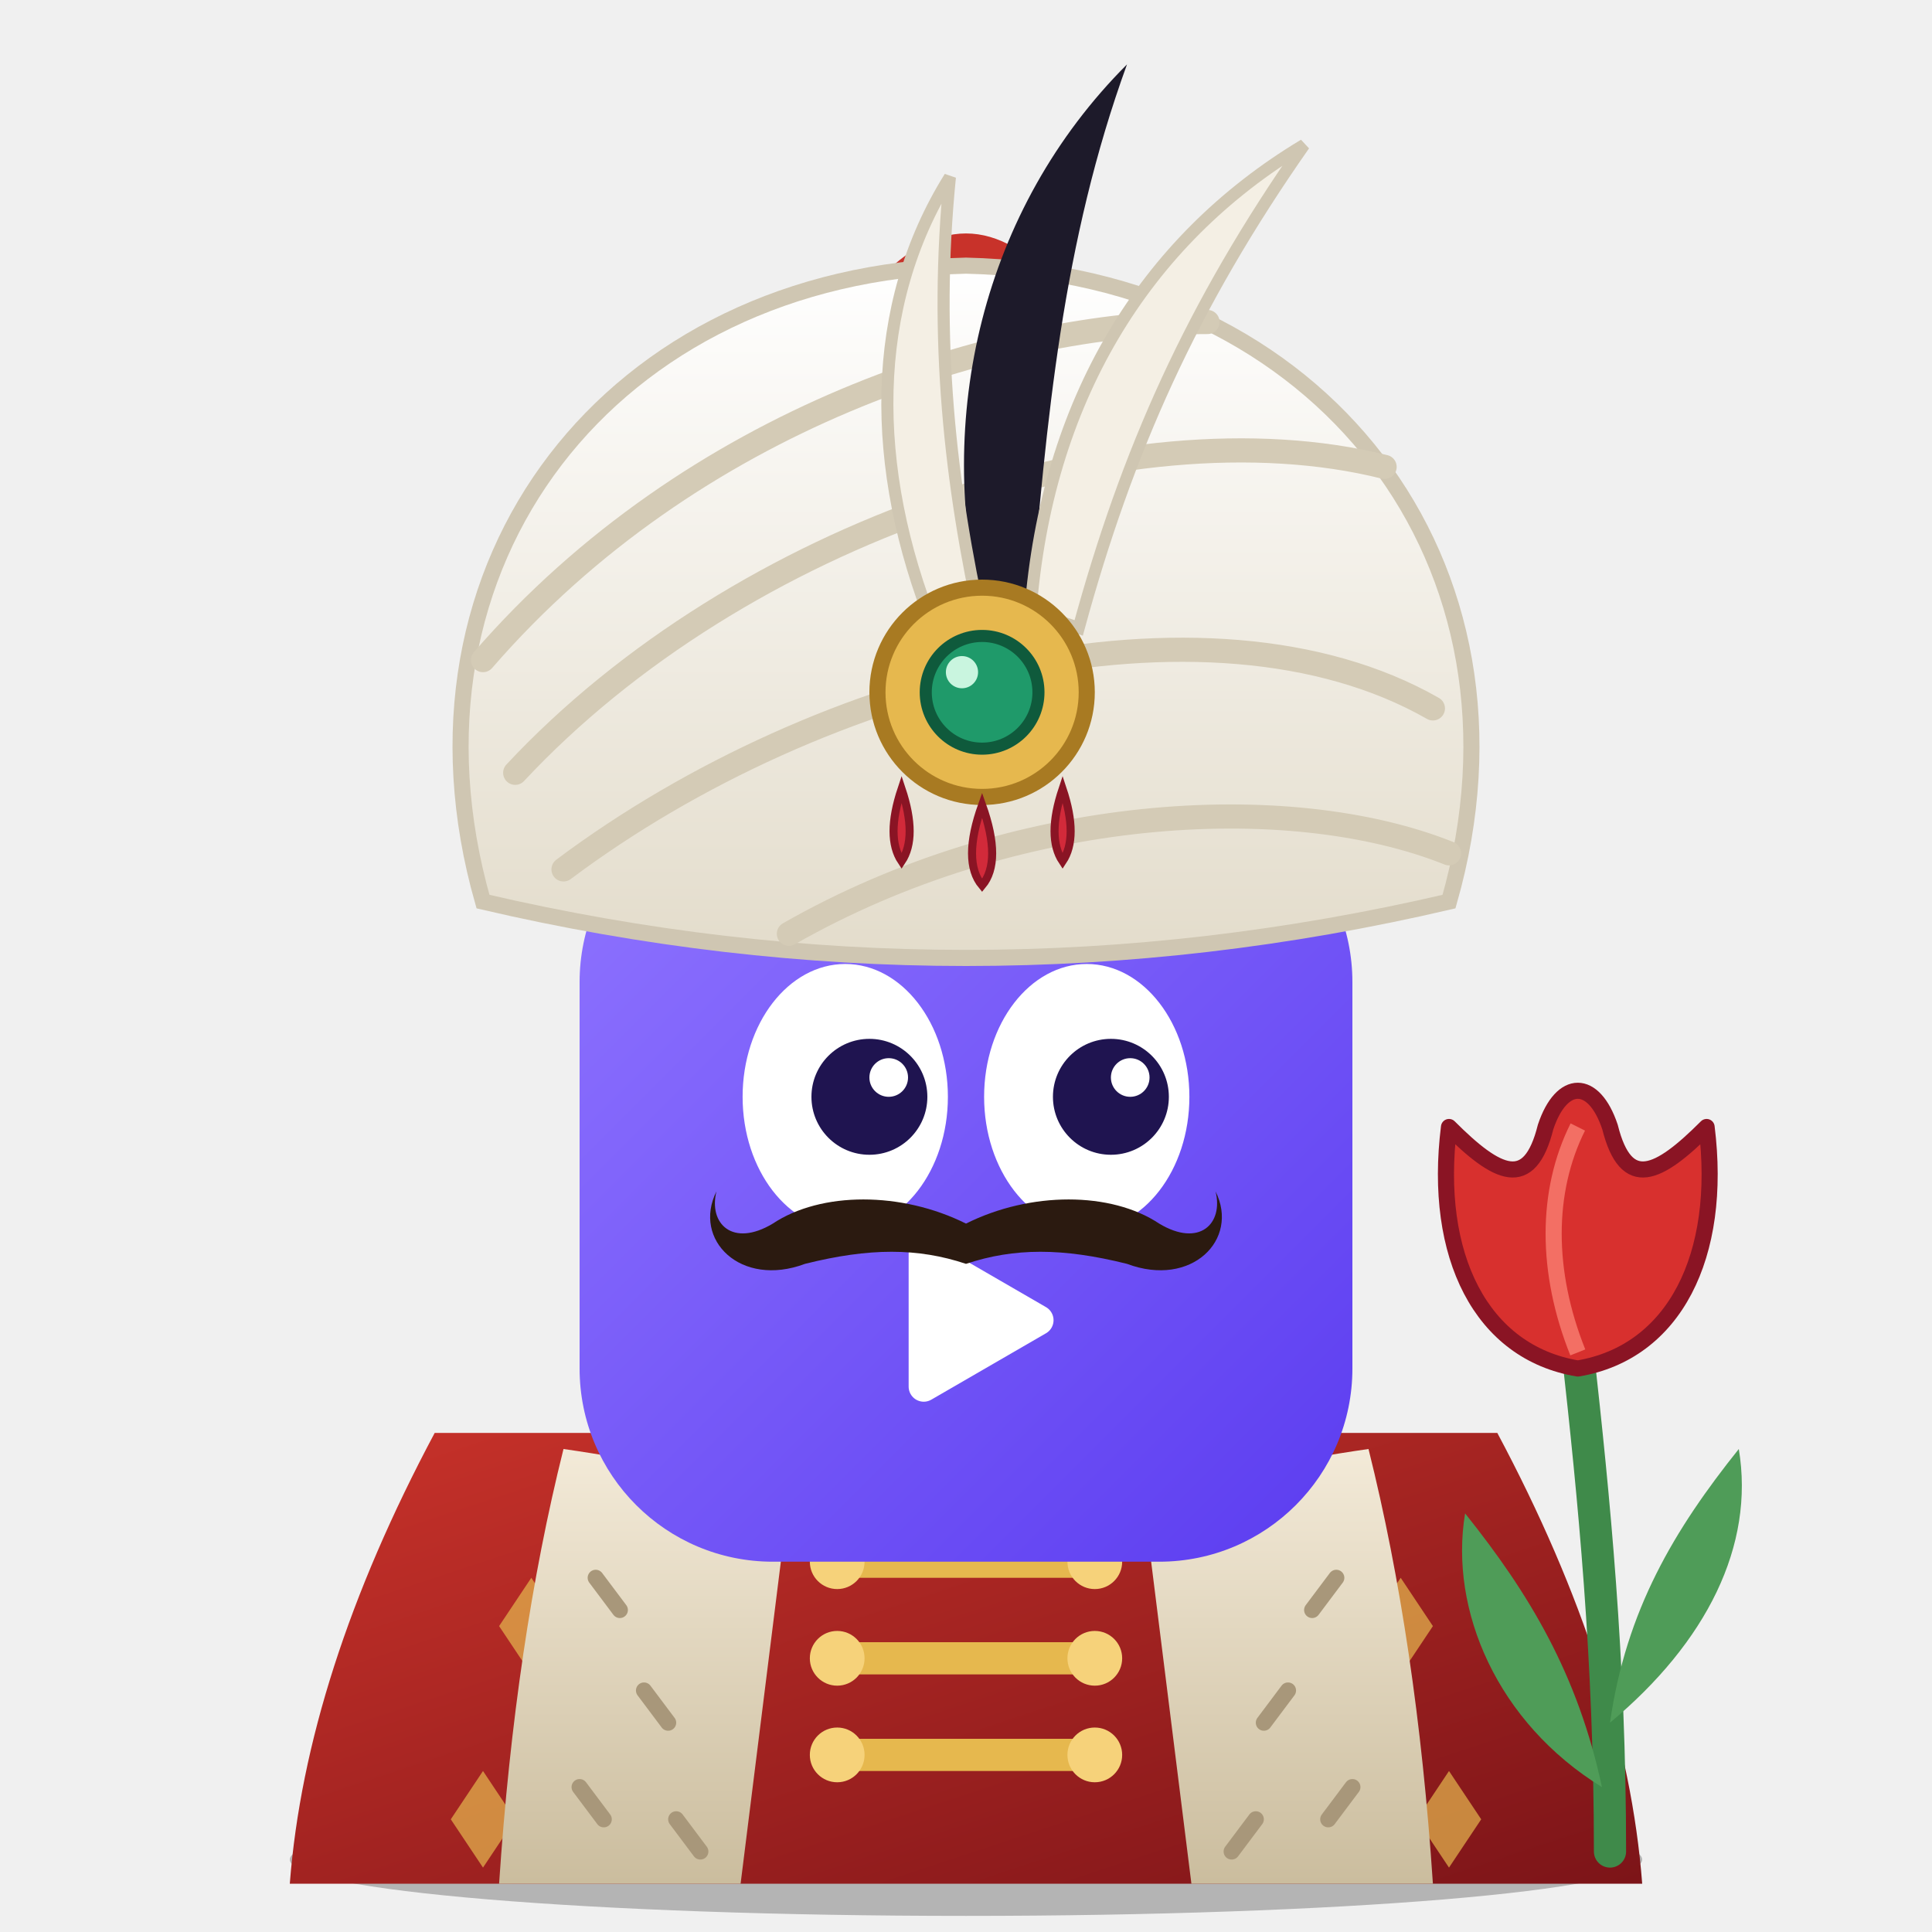
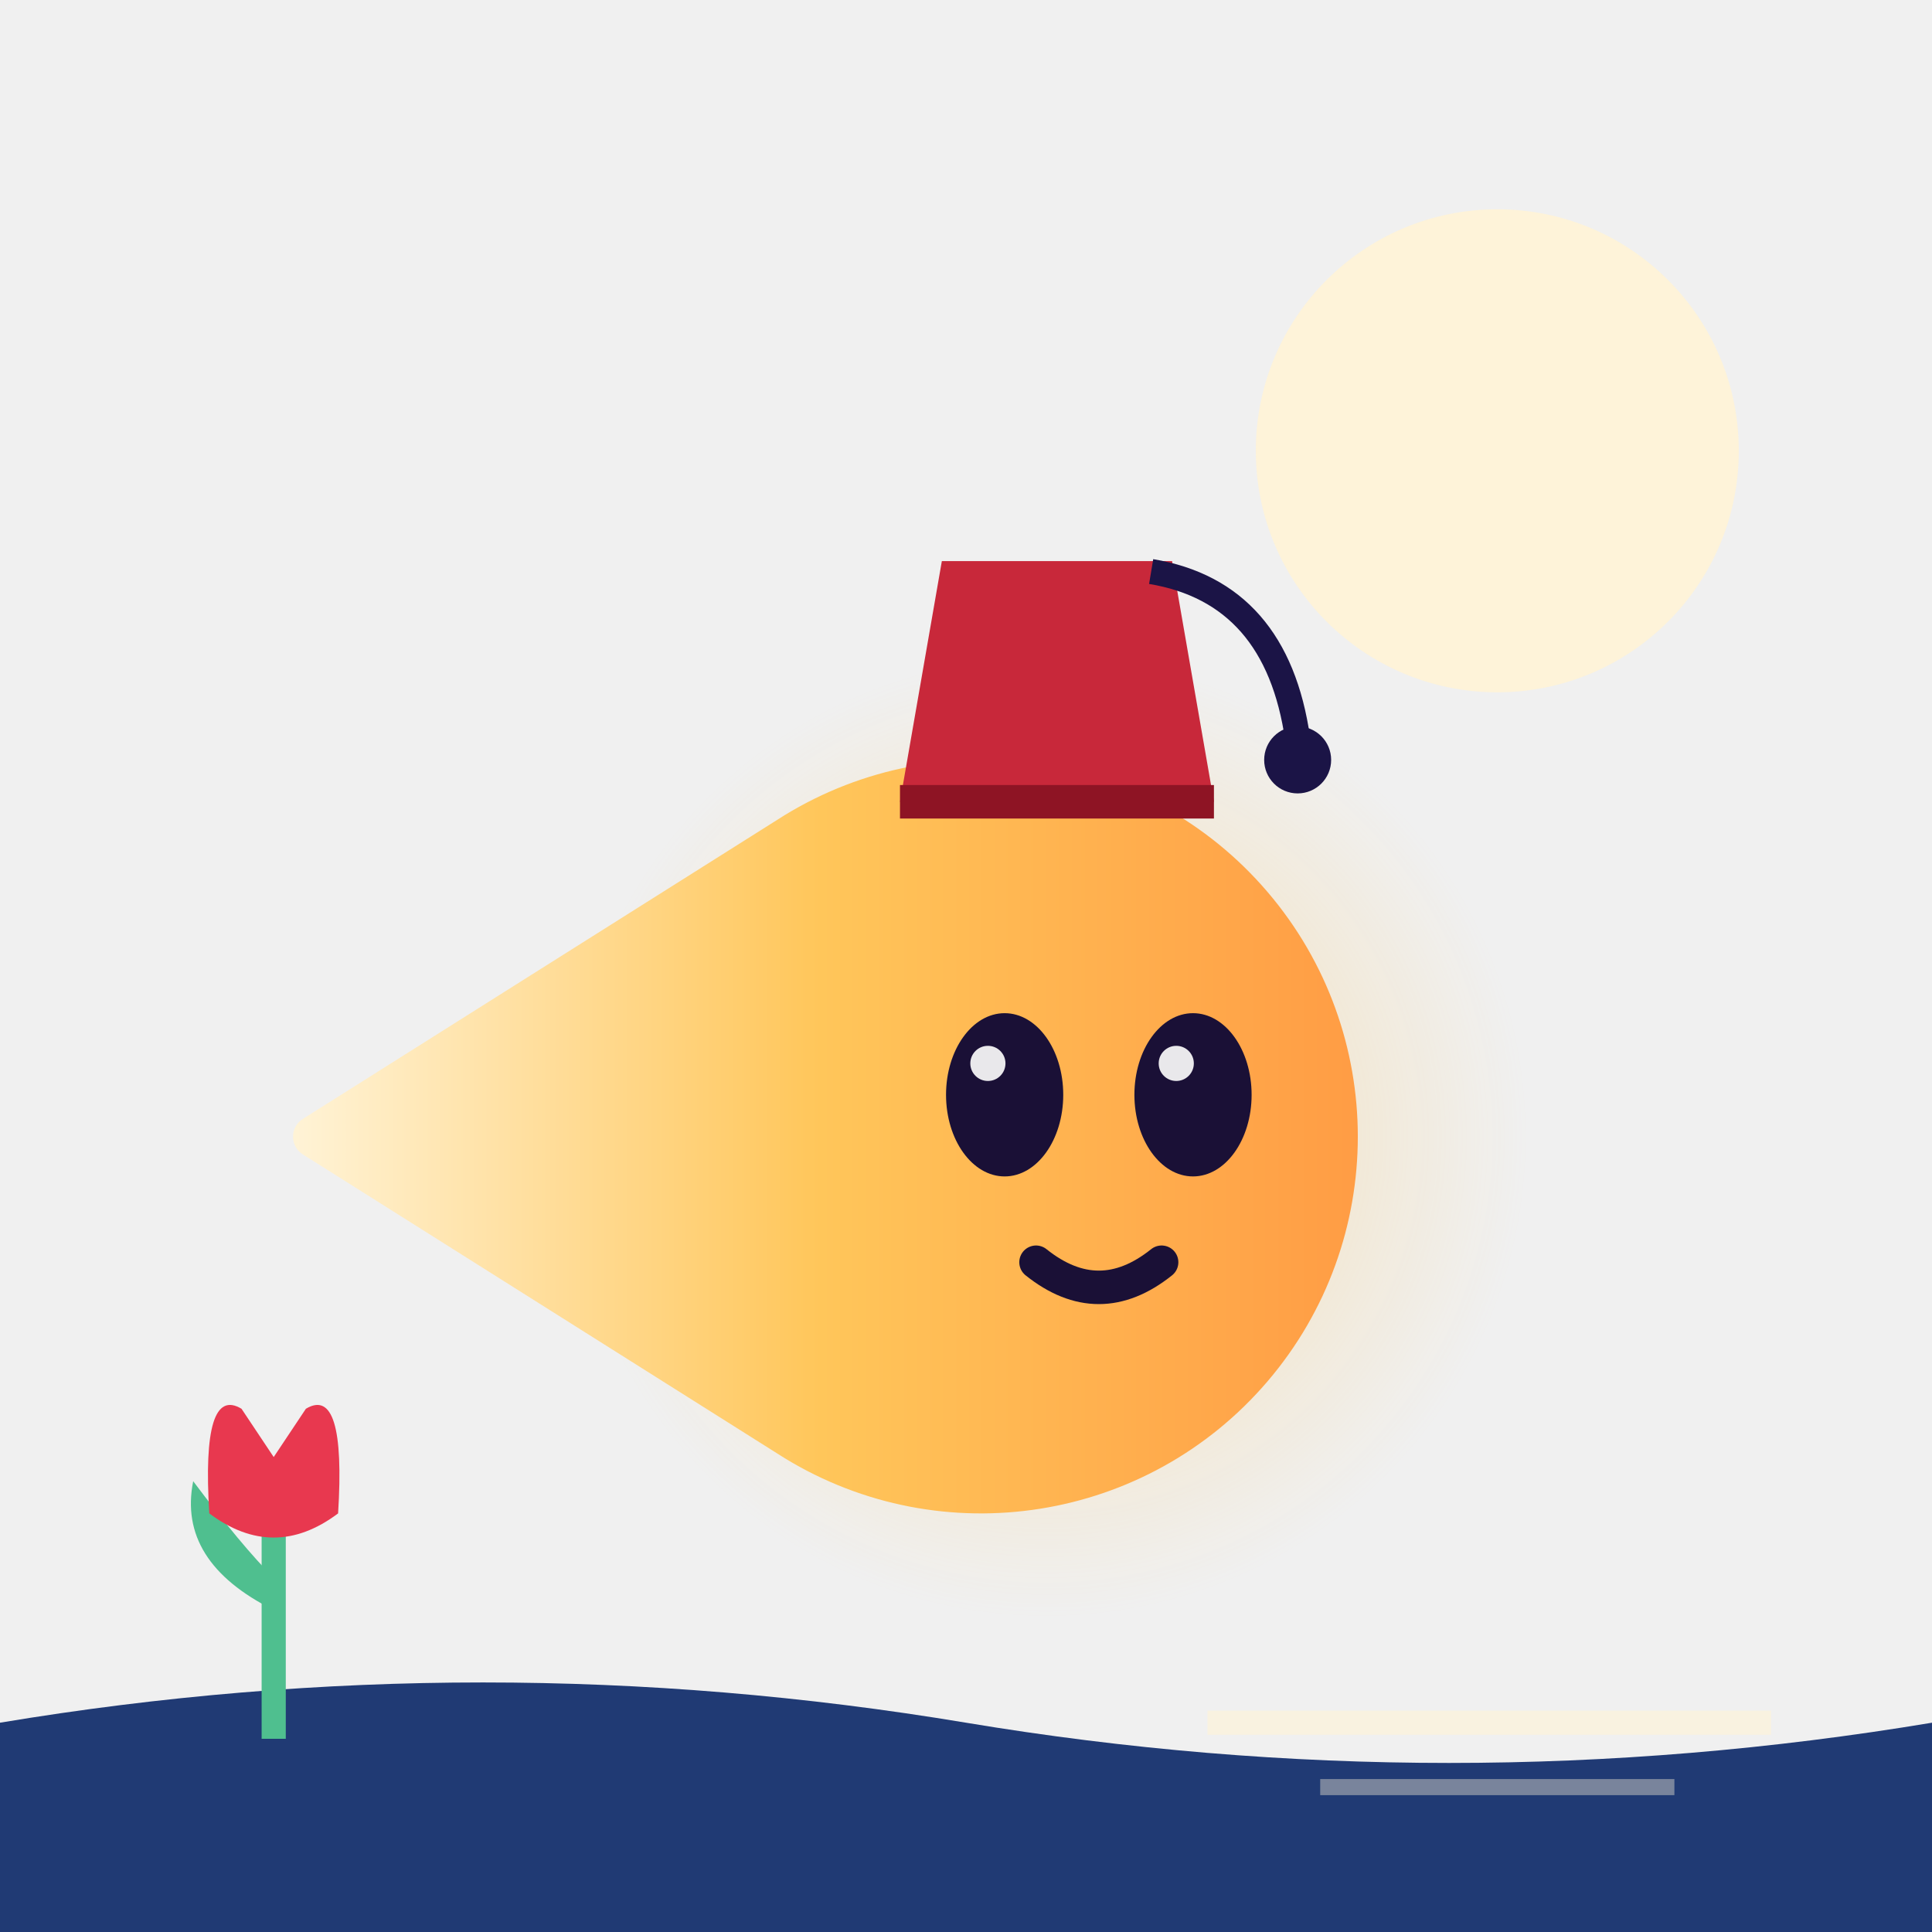
- <svg xmlns="http://www.w3.org/2000/svg" width="240" height="240" viewBox="0 0 240 240">
-   <defs>
-     <linearGradient id="lg" x1="0" y1="0" x2="64" y2="64" gradientUnits="userSpaceOnUse">
-       <stop offset="0" stop-color="#8f74ff" />
-       <stop offset="1" stop-color="#5b3cf0" />
-     </linearGradient>
-     <linearGradient id="kaftan" x1="0" y1="0" x2="1" y2="1">
-       <stop offset="0" stop-color="#c8322a" />
-       <stop offset="1" stop-color="#7c1418" />
-     </linearGradient>
-     <linearGradient id="kavuk" x1="0" y1="0" x2="0" y2="1">
-       <stop offset="0" stop-color="#ffffff" />
-       <stop offset="1" stop-color="#e3dccb" />
-     </linearGradient>
-     <linearGradient id="kurk" x1="0" y1="0" x2="0" y2="1">
-       <stop offset="0" stop-color="#f3ead8" />
-       <stop offset="1" stop-color="#cbbd9e" />
-     </linearGradient>
-   </defs>
-   <ellipse cx="120" cy="231" rx="84" ry="7" fill="#000" opacity=".25" />
-   <path d="M54 178 Q38 208 36 234 H204 Q202 208 186 178Z" fill="url(#kaftan)" />
-   <path d="M66 196 l4 6 l-4 6 l-4 -6Z M174 196 l4 6 l-4 6 l-4 -6Z M60 220 l4 6 l-4 6 l-4 -6Z M180 220 l4 6 l-4 6 l-4 -6Z" fill="#e6b84e" opacity=".7" />
-   <path d="M104 194 H136" stroke="#e6b84e" stroke-width="4" stroke-linecap="round" />
-   <circle cx="104" cy="194" r="3.4" fill="#f6d27a" />
-   <circle cx="136" cy="194" r="3.4" fill="#f6d27a" />
-   <path d="M104 206 H136" stroke="#e6b84e" stroke-width="4" stroke-linecap="round" />
-   <circle cx="104" cy="206" r="3.4" fill="#f6d27a" />
-   <circle cx="136" cy="206" r="3.4" fill="#f6d27a" />
-   <path d="M104 218 H136" stroke="#e6b84e" stroke-width="4" stroke-linecap="round" />
-   <circle cx="104" cy="218" r="3.4" fill="#f6d27a" />
-   <circle cx="136" cy="218" r="3.4" fill="#f6d27a" />
-   <path d="M70 180 Q84 182 98 186 L92 234 H62 Q64 204 70 180Z M170 180 Q156 182 142 186 L148 234 H178 Q176 204 170 180Z" fill="url(#kurk)" />
-   <path d="M74 196 l3 4 M80 210 l3 4 M72 222 l3 4 M84 226 l3 4 M166 196 l-3 4 M160 210 l-3 4 M168 222 l-3 4 M156 226 l-3 4" stroke="#a8977a" stroke-width="2" stroke-linecap="round" />
-   <g transform="translate(72 98) scale(1.5)">
-     <rect width="64" height="64" rx="16" fill="url(#lg)" />
-     <ellipse cx="22" cy="25.5" rx="8.5" ry="11" fill="#fff" />
-     <circle cx="24" cy="25.5" r="4.8" fill="#1f1450" />
-     <circle cx="25.6" cy="23.9" r="1.6" fill="#fff" />
-     <ellipse cx="42" cy="25.5" rx="8.5" ry="11" fill="#fff" />
-     <circle cx="44" cy="25.5" r="4.8" fill="#1f1450" />
-     <circle cx="45.6" cy="23.9" r="1.6" fill="#fff" />
-     <path d="M28.5 38.5 L38 44 L28.5 49.5 Z" fill="#fff" stroke="#fff" stroke-width="2.5" stroke-linejoin="round" />
+ <svg xmlns="http://www.w3.org/2000/svg" viewBox="0 0 240 240" width="240" height="240">
+   <circle cx="186" cy="56" r="30" fill="#fff3d6" opacity=".9" />
+   <path d="M0 214 Q60 204 120 214 T240 214 V240 H0Z" fill="#203a74" />
+   <path d="M150 214 h70" stroke="#fff3d6" stroke-width="3" opacity=".6" />
+   <path d="M164 222 h44" stroke="#fff3d6" stroke-width="2" opacity=".4" />
+   <g transform="translate(26 58) scale(2.6)">
+     <defs>
+       <linearGradient id="lof" gradientUnits="userSpaceOnUse" x1="4" y1="0" x2="60" y2="0">
+         <stop offset="0" stop-color="#fff3d6" stop-opacity="1" />
+         <stop offset="0.45" stop-color="#ffc65a" stop-opacity="1" />
+         <stop offset="1" stop-color="#ff9440" stop-opacity="1" />
+       </linearGradient>
+       <radialGradient id="log" gradientUnits="userSpaceOnUse" cx="40" cy="32" r="23">
+         <stop offset="0" stop-color="#ffc65a" stop-opacity="0.45" />
+         <stop offset="1" stop-color="#ffc65a" stop-opacity="0" />
+       </radialGradient>
+     </defs>
+     <circle cx="40" cy="32" r="23" fill="url(#log)" />
+     <path d="M5 32 L28 17.5 A17 17 0 1 1 28 46.5 Z" fill="url(#lof)" stroke="url(#lof)" stroke-width="2" stroke-linejoin="round" />
+     <ellipse cx="38" cy="30" rx="2.8" ry="3.9" fill="#1a1036" />
+     <circle cx="37.2" cy="28.5" r=".84" fill="#fff" opacity=".9" />
+     <ellipse cx="47" cy="30" rx="2.8" ry="3.9" fill="#1a1036" />
+     <circle cx="46.2" cy="28.5" r=".84" fill="#fff" opacity=".9" />
+     <path d="M39.5 38 Q42.5 40.4 45.5 38" fill="none" stroke="#1a1036" stroke-width="1.6" stroke-linecap="round" />
+     <path d="M33 16 L35 4.5 H46 L48 16Z" fill="#c8283a" />
+     <path d="M33 16 H48" stroke="#8e1424" stroke-width="1.6" />
+     <path d="M45 5 Q51 6 52 13" stroke="#1b1446" stroke-width="1.2" fill="none" />
+     <circle cx="52" cy="14" r="1.6" fill="#1b1446" />
  </g>
-   <path d="M120 152 C112 148 102 148 96 152 C91 155 88 152 89 148 C86 154 92 160 100 157 C108 155 114 155 120 157 C126 155 132 155 140 157 C148 160 154 154 151 148 C152 152 149 155 144 152 C138 148 128 148 120 152Z" fill="#2b1a10" />
-   <path d="M108 36 Q120 22 132 36Z" fill="#c8322a" />
-   <path d="M60 112 C48 70 76 34 120 33 C164 34 192 70 180 112 Q120 126 60 112Z" fill="url(#kavuk)" stroke="#cfc6b2" stroke-width="2" />
-   <path d="M64 96 C92 66 140 50 172 58 M60 82 C86 52 124 40 150 40 M70 108 C102 84 150 72 178 88 M98 116 C126 100 160 98 180 106" stroke="#d4cbb6" stroke-width="3" fill="none" stroke-linecap="round" />
-   <path d="M122 76 C116 52 122 26 140 8 C132 30 130 52 128 76Z" fill="#1d1a2a" />
-   <path d="M128 76 C130 50 142 30 162 18 C148 38 140 56 134 78Z" fill="#f4efe4" stroke="#cfc6b2" stroke-width="1.5" />
-   <path d="M116 78 C108 58 108 38 118 22 C116 42 118 60 122 78Z" fill="#f4efe4" stroke="#cfc6b2" stroke-width="1.5" />
-   <circle cx="122" cy="86" r="13" fill="#e6b84e" stroke="#a87a22" stroke-width="2" />
-   <circle cx="122" cy="86" r="7" fill="#1f9a6a" stroke="#0f5a3c" stroke-width="1.5" />
-   <circle cx="119.5" cy="83.5" r="2" fill="#c9f5df" />
-   <path d="M112 98 q-2 6 0 9 q2 -3 0 -9Z M122 100 q-2.5 7 0 10 q2.5 -3 0 -10Z M132 98 q-2 6 0 9 q2 -3 0 -9Z" fill="#d22a3a" stroke="#8a1424" stroke-width="1" />
-   <path d="M200 230 C200 206 198 186 196 168" stroke="#3f8a4a" stroke-width="4" fill="none" stroke-linecap="round" />
-   <path d="M199 222 C186 214 180 200 182 188 C190 198 196 208 199 222Z M200 214 C212 204 218 192 216 180 C208 190 202 200 200 214Z" fill="#4f9c58" />
-   <path d="M196 170 C184 168 178 156 180 140 C186 146 190 148 192 140 C194 134 198 134 200 140 C202 148 206 146 212 140 C214 156 208 168 196 170Z" fill="#d8302e" stroke="#8a1424" stroke-width="2" stroke-linejoin="round" />
-   <path d="M196 168 C192 158 192 148 196 140" stroke="#ff8a7a" stroke-width="2" fill="none" opacity=".7" />
+   <g transform="translate(34 196)">
+     <path d="M0 20 V-6" stroke="#4fbf8f" stroke-width="3" />
+     <path d="M0 4 Q-12 -2 -10 -12 Q-4 -4 0 0" fill="#4fbf8f" />
+     <path d="M-8 -8 Q-9 -24 -4 -21 L0 -15 L4 -21 Q9 -24 8 -8 Q0 -2 -8 -8Z" fill="#e8384f" />
+   </g>
</svg>
